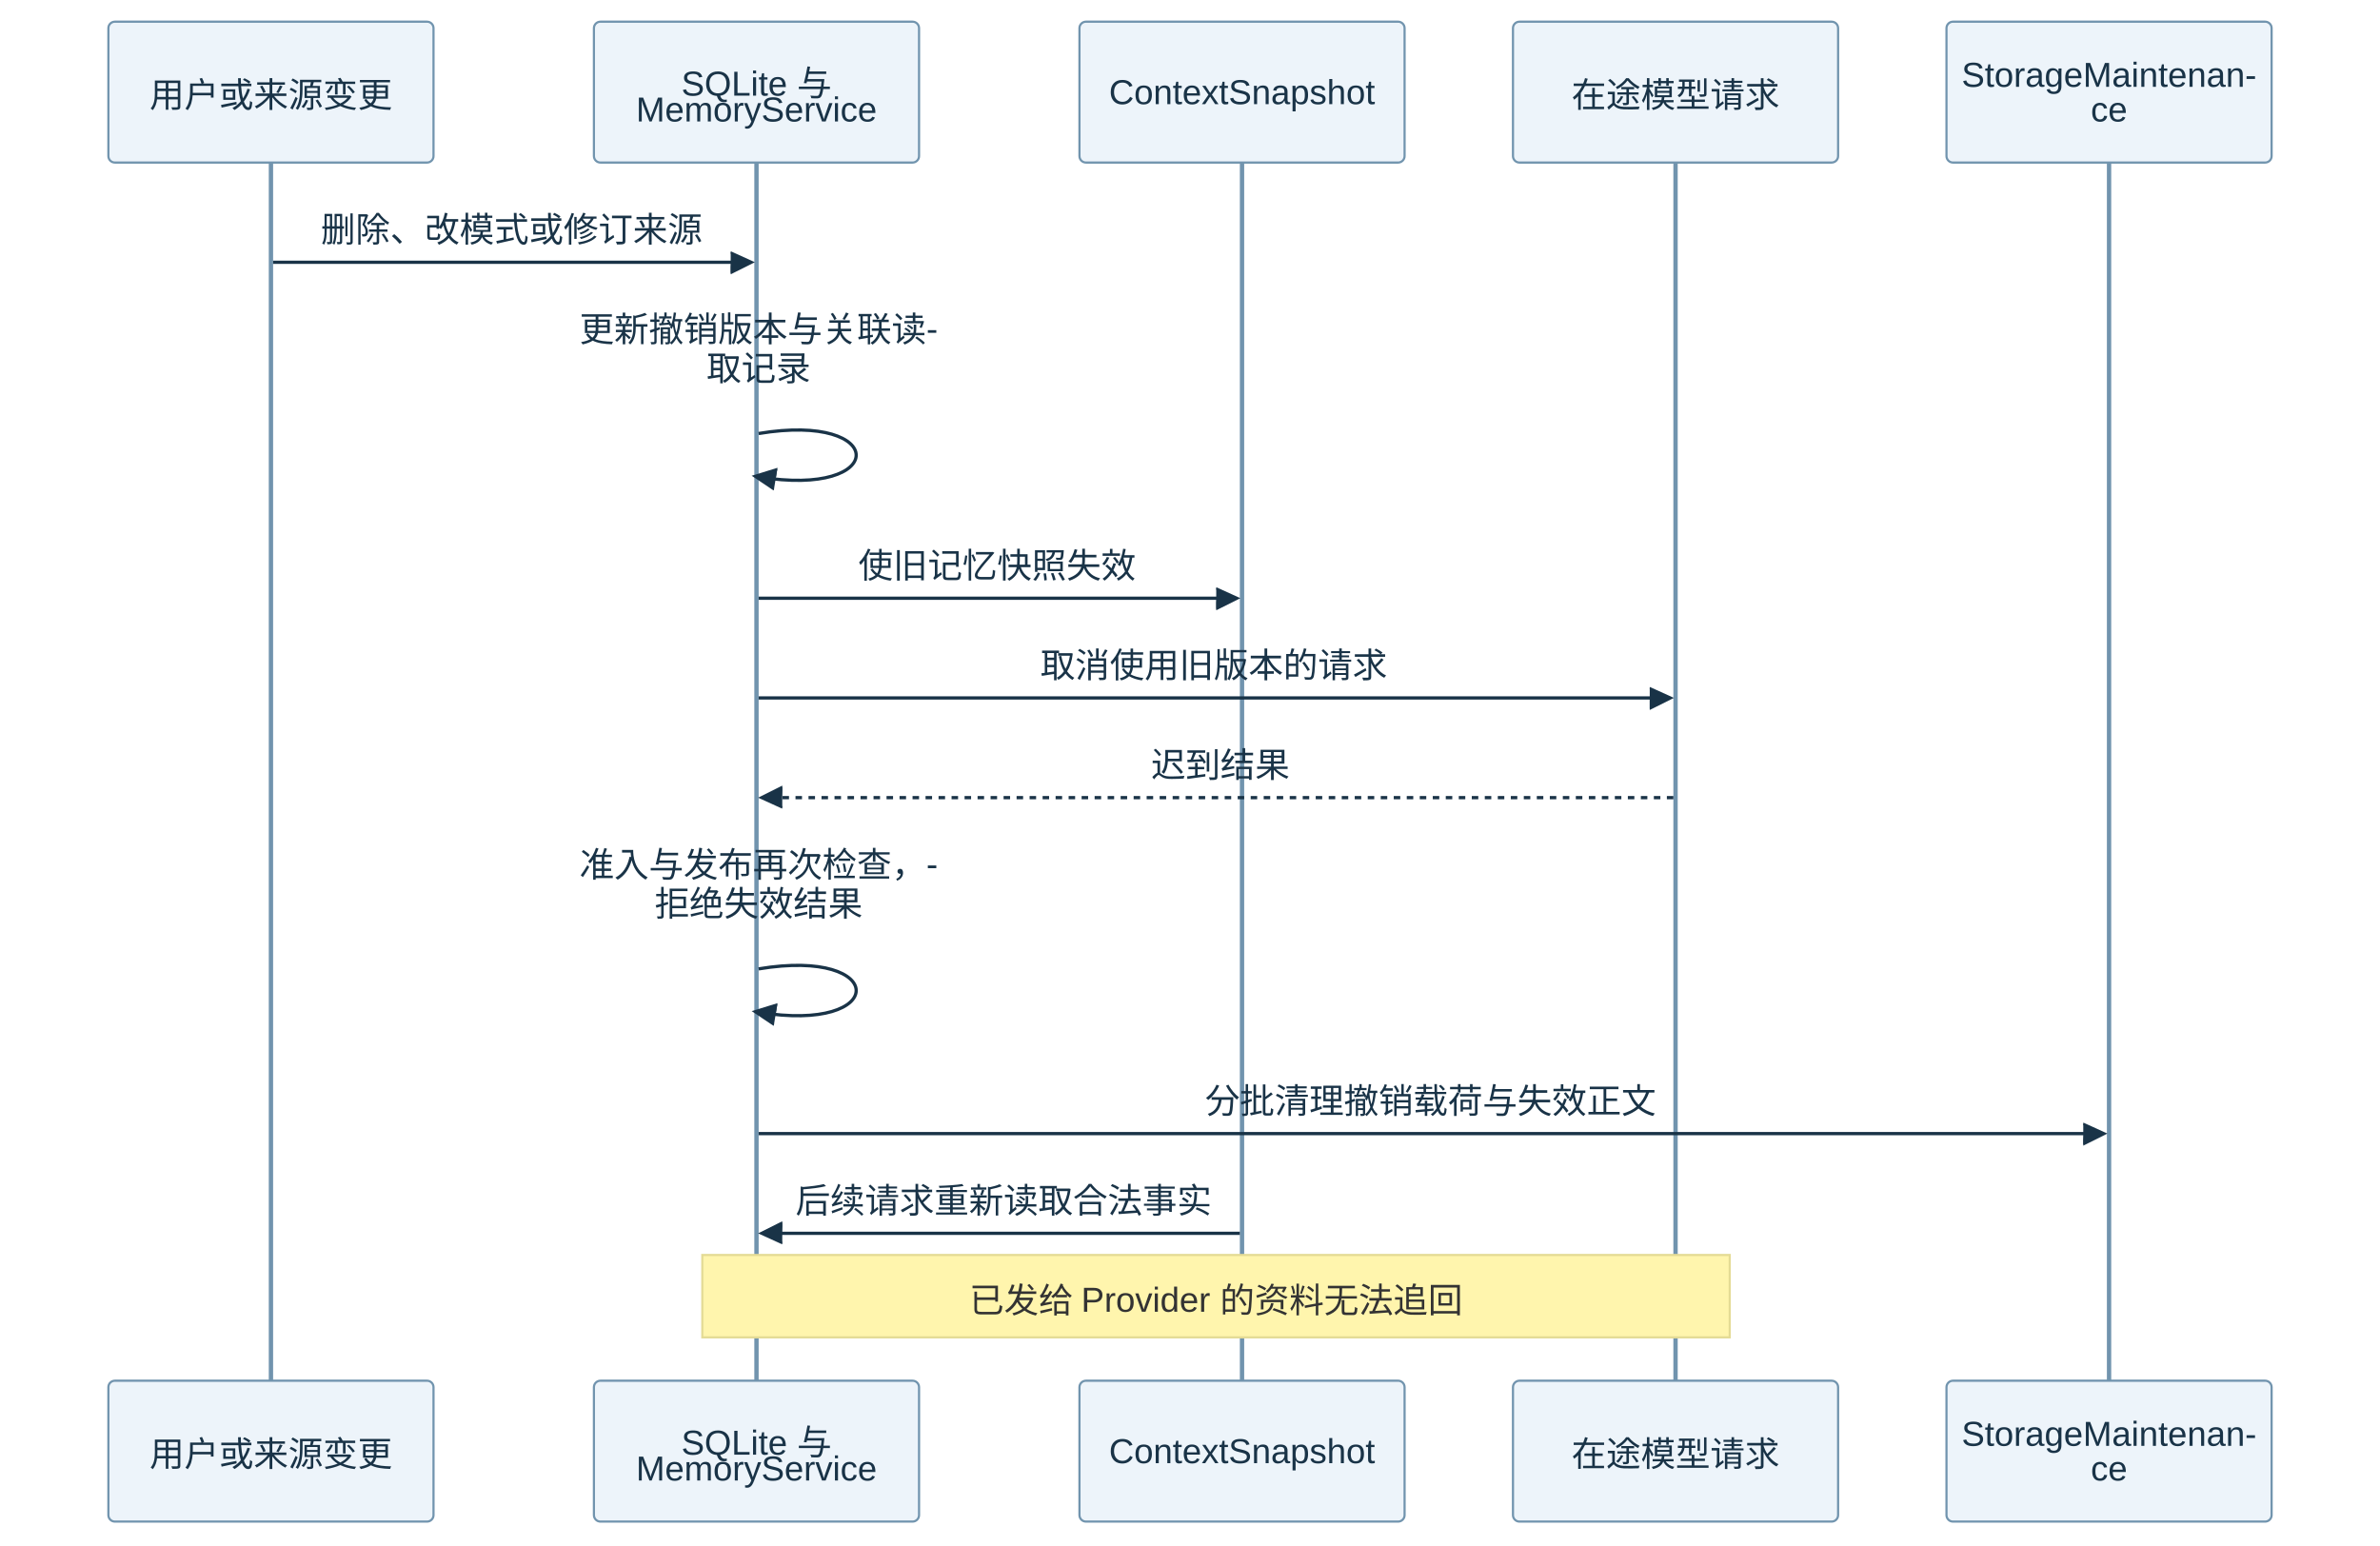
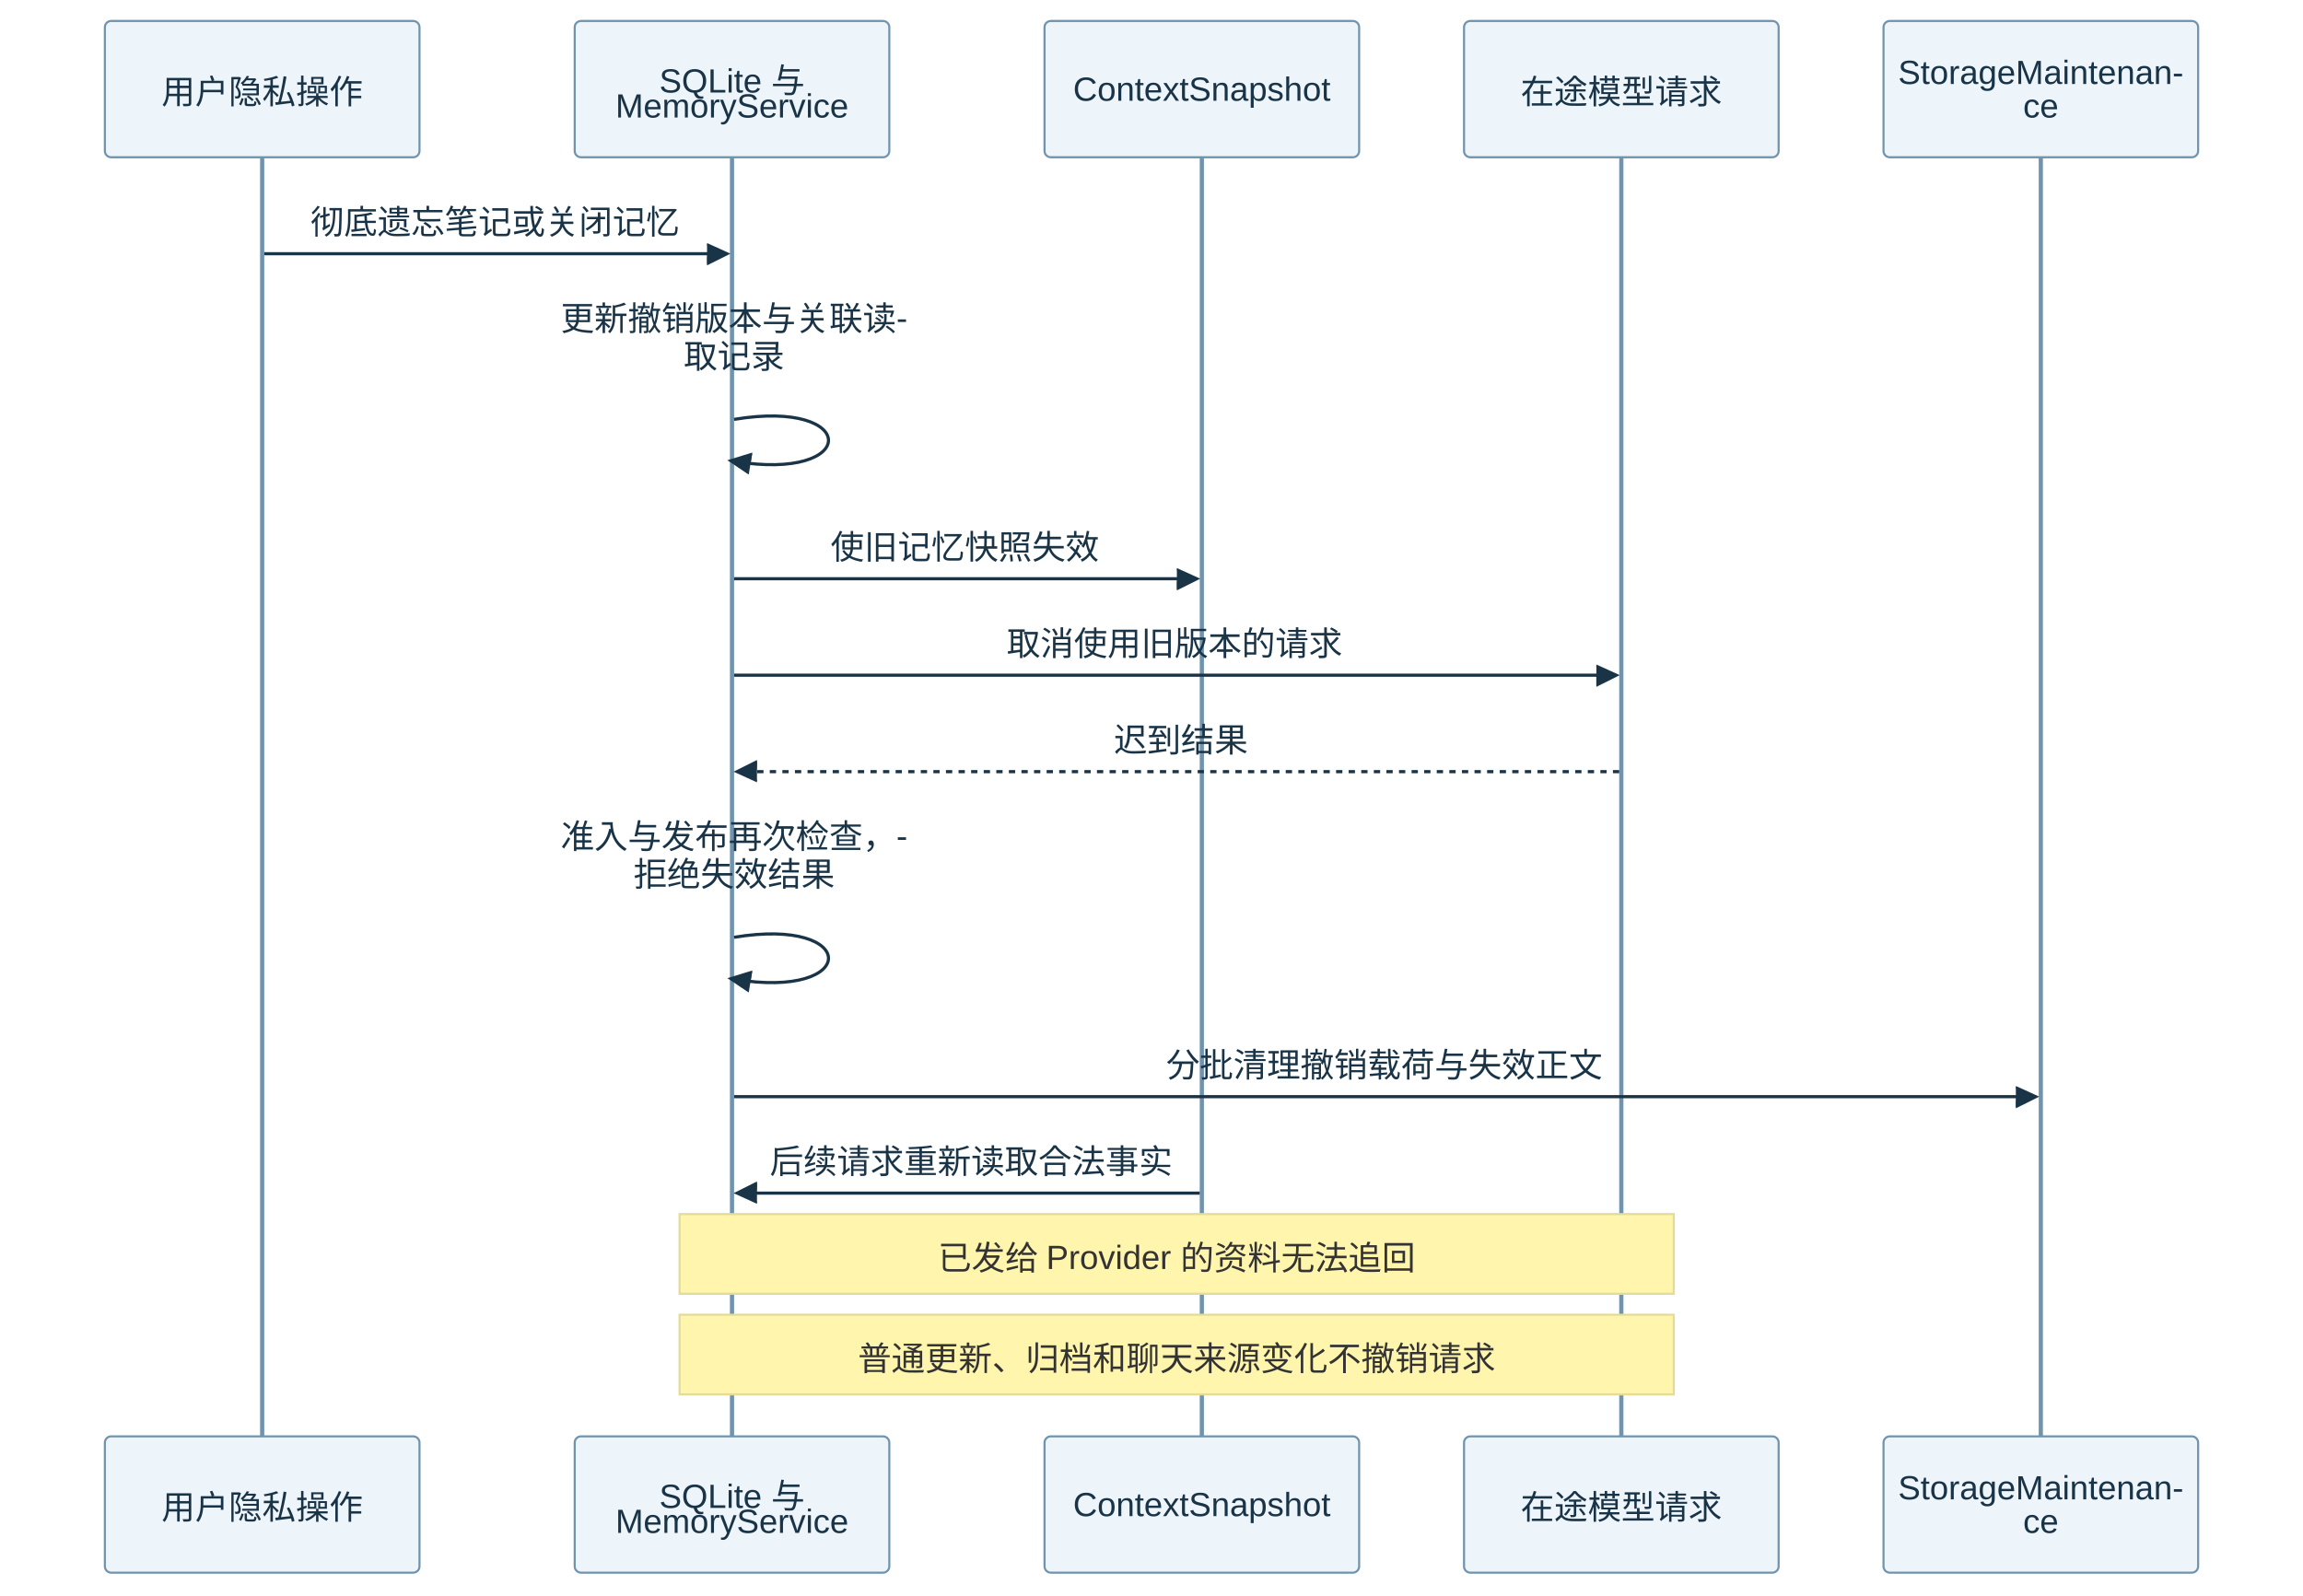
- <svg xmlns="http://www.w3.org/2000/svg" id="diagram-07-memory-revocation" width="1098" style="max-width: 1098px;" viewBox="-50 -10 1098 713" role="img" aria-roledescription="sequence" height="713" aria-labelledby="title-07-memory-revocation">
+ <svg xmlns="http://www.w3.org/2000/svg" id="diagram-07-memory-revocation" width="1098" style="max-width: 1098px;" viewBox="-50 -10 1098 761" role="img" aria-roledescription="sequence" height="761" aria-labelledby="title-07-memory-revocation">
  <g>
-     <rect x="848" y="627" fill="#eaeaea" stroke="#666" width="150" height="65" name="M" rx="3" ry="3" class="actor actor-bottom" />
-     <text x="923" y="659.5" dominant-baseline="central" alignment-baseline="central" class="actor actor-box" style="text-anchor: middle; font-size: 16px; font-weight: 400; font-family: Arial, &quot;PingFang SC&quot;, sans-serif;">
+     <rect x="848" y="675" fill="#eaeaea" stroke="#666" width="150" height="65" name="M" rx="3" ry="3" class="actor actor-bottom" />
+     <text x="923" y="707.5" dominant-baseline="central" alignment-baseline="central" class="actor actor-box" style="text-anchor: middle; font-size: 16px; font-weight: 400; font-family: Arial, &quot;PingFang SC&quot;, sans-serif;">
      <tspan x="923" dy="-8">StorageMaintenan-</tspan>
    </text>
-     <text x="923" y="659.5" dominant-baseline="central" alignment-baseline="central" class="actor actor-box" style="text-anchor: middle; font-size: 16px; font-weight: 400; font-family: Arial, &quot;PingFang SC&quot;, sans-serif;">
+     <text x="923" y="707.5" dominant-baseline="central" alignment-baseline="central" class="actor actor-box" style="text-anchor: middle; font-size: 16px; font-weight: 400; font-family: Arial, &quot;PingFang SC&quot;, sans-serif;">
      <tspan x="923" dy="8">ce</tspan>
    </text>
  </g>
  <g>
-     <rect x="648" y="627" fill="#eaeaea" stroke="#666" width="150" height="65" name="P" rx="3" ry="3" class="actor actor-bottom" />
-     <text x="723" y="659.5" dominant-baseline="central" alignment-baseline="central" class="actor actor-box" style="text-anchor: middle; font-size: 16px; font-weight: 400; font-family: Arial, &quot;PingFang SC&quot;, sans-serif;">
+     <rect x="648" y="675" fill="#eaeaea" stroke="#666" width="150" height="65" name="P" rx="3" ry="3" class="actor actor-bottom" />
+     <text x="723" y="707.5" dominant-baseline="central" alignment-baseline="central" class="actor actor-box" style="text-anchor: middle; font-size: 16px; font-weight: 400; font-family: Arial, &quot;PingFang SC&quot;, sans-serif;">
      <tspan x="723" dy="0">在途模型请求</tspan>
    </text>
  </g>
  <g>
-     <rect x="448" y="627" fill="#eaeaea" stroke="#666" width="150" height="65" name="C" rx="3" ry="3" class="actor actor-bottom" />
-     <text x="523" y="659.5" dominant-baseline="central" alignment-baseline="central" class="actor actor-box" style="text-anchor: middle; font-size: 16px; font-weight: 400; font-family: Arial, &quot;PingFang SC&quot;, sans-serif;">
+     <rect x="448" y="675" fill="#eaeaea" stroke="#666" width="150" height="65" name="C" rx="3" ry="3" class="actor actor-bottom" />
+     <text x="523" y="707.5" dominant-baseline="central" alignment-baseline="central" class="actor actor-box" style="text-anchor: middle; font-size: 16px; font-weight: 400; font-family: Arial, &quot;PingFang SC&quot;, sans-serif;">
      <tspan x="523" dy="0">ContextSnapshot</tspan>
    </text>
  </g>
  <g>
-     <rect x="224" y="627" fill="#eaeaea" stroke="#666" width="150" height="65" name="D" rx="3" ry="3" class="actor actor-bottom" />
-     <text x="299" y="659.5" dominant-baseline="central" alignment-baseline="central" class="actor actor-box" style="text-anchor: middle; font-size: 16px; font-weight: 400; font-family: Arial, &quot;PingFang SC&quot;, sans-serif;">
+     <rect x="224" y="675" fill="#eaeaea" stroke="#666" width="150" height="65" name="D" rx="3" ry="3" class="actor actor-bottom" />
+     <text x="299" y="707.5" dominant-baseline="central" alignment-baseline="central" class="actor actor-box" style="text-anchor: middle; font-size: 16px; font-weight: 400; font-family: Arial, &quot;PingFang SC&quot;, sans-serif;">
      <tspan x="299" dy="-8">SQLite 与</tspan>
    </text>
-     <text x="299" y="659.5" dominant-baseline="central" alignment-baseline="central" class="actor actor-box" style="text-anchor: middle; font-size: 16px; font-weight: 400; font-family: Arial, &quot;PingFang SC&quot;, sans-serif;">
+     <text x="299" y="707.5" dominant-baseline="central" alignment-baseline="central" class="actor actor-box" style="text-anchor: middle; font-size: 16px; font-weight: 400; font-family: Arial, &quot;PingFang SC&quot;, sans-serif;">
      <tspan x="299" dy="8">MemoryService</tspan>
    </text>
  </g>
  <g>
-     <rect x="0" y="627" fill="#eaeaea" stroke="#666" width="150" height="65" name="U" rx="3" ry="3" class="actor actor-bottom" />
-     <text x="75" y="659.5" dominant-baseline="central" alignment-baseline="central" class="actor actor-box" style="text-anchor: middle; font-size: 16px; font-weight: 400; font-family: Arial, &quot;PingFang SC&quot;, sans-serif;">
-       <tspan x="75" dy="0">用户或来源变更</tspan>
+     <rect x="0" y="675" fill="#eaeaea" stroke="#666" width="150" height="65" name="U" rx="3" ry="3" class="actor actor-bottom" />
+     <text x="75" y="707.5" dominant-baseline="central" alignment-baseline="central" class="actor actor-box" style="text-anchor: middle; font-size: 16px; font-weight: 400; font-family: Arial, &quot;PingFang SC&quot;, sans-serif;">
+       <tspan x="75" dy="0">用户隐私操作</tspan>
    </text>
  </g>
  <g>
-     <line id="actor4" x1="923" y1="65" x2="923" y2="627" class="actor-line 200" stroke-width="0.5px" stroke="#999" name="M" data-et="life-line" data-id="M" />
+     <line id="actor4" x1="923" y1="65" x2="923" y2="675" class="actor-line 200" stroke-width="0.5px" stroke="#999" name="M" data-et="life-line" data-id="M" />
    <g id="root-4" data-et="participant" data-type="participant" data-id="M">
      <rect x="848" y="0" fill="#eaeaea" stroke="#666" width="150" height="65" name="M" rx="3" ry="3" class="actor actor-top" />
      <text x="923" y="32.5" dominant-baseline="central" alignment-baseline="central" class="actor actor-box" style="text-anchor: middle; font-size: 16px; font-weight: 400; font-family: Arial, &quot;PingFang SC&quot;, sans-serif;">
        <tspan x="923" dy="-8">StorageMaintenan-</tspan>
      </text>
      <text x="923" y="32.5" dominant-baseline="central" alignment-baseline="central" class="actor actor-box" style="text-anchor: middle; font-size: 16px; font-weight: 400; font-family: Arial, &quot;PingFang SC&quot;, sans-serif;">
        <tspan x="923" dy="8">ce</tspan>
      </text>
    </g>
  </g>
  <g>
-     <line id="actor3" x1="723" y1="65" x2="723" y2="627" class="actor-line 200" stroke-width="0.5px" stroke="#999" name="P" data-et="life-line" data-id="P" />
+     <line id="actor3" x1="723" y1="65" x2="723" y2="675" class="actor-line 200" stroke-width="0.5px" stroke="#999" name="P" data-et="life-line" data-id="P" />
    <g id="root-3" data-et="participant" data-type="participant" data-id="P">
      <rect x="648" y="0" fill="#eaeaea" stroke="#666" width="150" height="65" name="P" rx="3" ry="3" class="actor actor-top" />
      <text x="723" y="32.5" dominant-baseline="central" alignment-baseline="central" class="actor actor-box" style="text-anchor: middle; font-size: 16px; font-weight: 400; font-family: Arial, &quot;PingFang SC&quot;, sans-serif;">
        <tspan x="723" dy="0">在途模型请求</tspan>
      </text>
    </g>
  </g>
  <g>
-     <line id="actor2" x1="523" y1="65" x2="523" y2="627" class="actor-line 200" stroke-width="0.5px" stroke="#999" name="C" data-et="life-line" data-id="C" />
+     <line id="actor2" x1="523" y1="65" x2="523" y2="675" class="actor-line 200" stroke-width="0.5px" stroke="#999" name="C" data-et="life-line" data-id="C" />
    <g id="root-2" data-et="participant" data-type="participant" data-id="C">
      <rect x="448" y="0" fill="#eaeaea" stroke="#666" width="150" height="65" name="C" rx="3" ry="3" class="actor actor-top" />
      <text x="523" y="32.5" dominant-baseline="central" alignment-baseline="central" class="actor actor-box" style="text-anchor: middle; font-size: 16px; font-weight: 400; font-family: Arial, &quot;PingFang SC&quot;, sans-serif;">
        <tspan x="523" dy="0">ContextSnapshot</tspan>
      </text>
    </g>
  </g>
  <g>
-     <line id="actor1" x1="299" y1="65" x2="299" y2="627" class="actor-line 200" stroke-width="0.5px" stroke="#999" name="D" data-et="life-line" data-id="D" />
+     <line id="actor1" x1="299" y1="65" x2="299" y2="675" class="actor-line 200" stroke-width="0.5px" stroke="#999" name="D" data-et="life-line" data-id="D" />
    <g id="root-1" data-et="participant" data-type="participant" data-id="D">
      <rect x="224" y="0" fill="#eaeaea" stroke="#666" width="150" height="65" name="D" rx="3" ry="3" class="actor actor-top" />
      <text x="299" y="32.5" dominant-baseline="central" alignment-baseline="central" class="actor actor-box" style="text-anchor: middle; font-size: 16px; font-weight: 400; font-family: Arial, &quot;PingFang SC&quot;, sans-serif;">
        <tspan x="299" dy="-8">SQLite 与</tspan>
      </text>
      <text x="299" y="32.5" dominant-baseline="central" alignment-baseline="central" class="actor actor-box" style="text-anchor: middle; font-size: 16px; font-weight: 400; font-family: Arial, &quot;PingFang SC&quot;, sans-serif;">
        <tspan x="299" dy="8">MemoryService</tspan>
      </text>
    </g>
  </g>
  <g>
-     <line id="actor0" x1="75" y1="65" x2="75" y2="627" class="actor-line 200" stroke-width="0.5px" stroke="#999" name="U" data-et="life-line" data-id="U" />
+     <line id="actor0" x1="75" y1="65" x2="75" y2="675" class="actor-line 200" stroke-width="0.5px" stroke="#999" name="U" data-et="life-line" data-id="U" />
    <g id="root-0" data-et="participant" data-type="participant" data-id="U">
      <rect x="0" y="0" fill="#eaeaea" stroke="#666" width="150" height="65" name="U" rx="3" ry="3" class="actor actor-top" />
      <text x="75" y="32.5" dominant-baseline="central" alignment-baseline="central" class="actor actor-box" style="text-anchor: middle; font-size: 16px; font-weight: 400; font-family: Arial, &quot;PingFang SC&quot;, sans-serif;">
-         <tspan x="75" dy="0">用户或来源变更</tspan>
+         <tspan x="75" dy="0">用户隐私操作</tspan>
      </text>
    </g>
  </g>
  <style>#diagram-07-memory-revocation{font-family:Arial,PingFang SC,sans-serif;font-size:16px;fill:#193347;}@keyframes edge-animation-frame{from{stroke-dashoffset:0;}}@keyframes dash{to{stroke-dashoffset:0;}}#diagram-07-memory-revocation .edge-animation-slow{stroke-dasharray:9,5!important;stroke-dashoffset:900;animation:dash 50s linear infinite;stroke-linecap:round;}#diagram-07-memory-revocation .edge-animation-fast{stroke-dasharray:9,5!important;stroke-dashoffset:900;animation:dash 20s linear infinite;stroke-linecap:round;}#diagram-07-memory-revocation .error-icon{fill:#fbf5e9;}#diagram-07-memory-revocation .error-text{fill:#040a16;stroke:#040a16;}#diagram-07-memory-revocation .edge-thickness-normal{stroke-width:1px;}#diagram-07-memory-revocation .edge-thickness-thick{stroke-width:3.5px;}#diagram-07-memory-revocation .edge-pattern-solid{stroke-dasharray:0;}#diagram-07-memory-revocation .edge-thickness-invisible{stroke-width:0;fill:none;}#diagram-07-memory-revocation .edge-pattern-dashed{stroke-dasharray:3;}#diagram-07-memory-revocation .edge-pattern-dotted{stroke-dasharray:2;}#diagram-07-memory-revocation .marker{fill:#526575;stroke:#526575;}#diagram-07-memory-revocation .marker.cross{stroke:#526575;}#diagram-07-memory-revocation svg{font-family:Arial,PingFang SC,sans-serif;font-size:16px;}#diagram-07-memory-revocation p{margin:0;}#diagram-07-memory-revocation .actor{stroke:#7194ae;fill:#edf4fa;stroke-width:1;}#diagram-07-memory-revocation rect.actor.outer-path[data-look="neo"]{filter:drop-shadow( 1px 2px 2px rgba(185,185,185,1));}#diagram-07-memory-revocation rect.note[data-look="neo"]{stroke:hsl(52.683, 60%, 73.922%);fill:#fff5ad;filter:drop-shadow( 1px 2px 2px rgba(185,185,185,1));}#diagram-07-memory-revocation text.actor&gt;tspan{fill:#193347;stroke:none;}#diagram-07-memory-revocation .actor-line{stroke:#7194ae;}#diagram-07-memory-revocation .innerArc{stroke-width:1.5;stroke-dasharray:none;}#diagram-07-memory-revocation .messageLine0{stroke-width:1.5;stroke-dasharray:none;stroke:#193347;}#diagram-07-memory-revocation .messageLine1{stroke-width:1.5;stroke-dasharray:2,2;stroke:#193347;}#diagram-07-memory-revocation [id$="-arrowhead"] path{fill:#193347;stroke:#193347;}#diagram-07-memory-revocation .sequenceNumber{fill:#ad9a8a;}#diagram-07-memory-revocation [id$="-sequencenumber"]{fill:#193347;}#diagram-07-memory-revocation [id$="-crosshead"] path{fill:#193347;stroke:#193347;}#diagram-07-memory-revocation .messageText{fill:#193347;stroke:none;}#diagram-07-memory-revocation .labelBox{stroke:#7194ae;fill:#edf4fa;filter:none;}#diagram-07-memory-revocation .labelText,#diagram-07-memory-revocation .labelText&gt;tspan{fill:#193347;stroke:none;}#diagram-07-memory-revocation .loopText,#diagram-07-memory-revocation .loopText&gt;tspan{fill:#193347;stroke:none;}#diagram-07-memory-revocation .sectionTitle,#diagram-07-memory-revocation .sectionTitle&gt;tspan{fill:#193347;stroke:none;}#diagram-07-memory-revocation .loopLine{stroke-width:2px;stroke-dasharray:2,2;stroke:#7194ae;fill:#7194ae;}#diagram-07-memory-revocation .note{stroke:hsl(52.683, 60%, 73.922%);fill:#fff5ad;}#diagram-07-memory-revocation .noteText,#diagram-07-memory-revocation .noteText&gt;tspan{fill:#333;stroke:none;font-weight:normal;}#diagram-07-memory-revocation .activation0{fill:#edf6f4;stroke:hsl(166.667, 33.333%, 84.706%);}#diagram-07-memory-revocation .activation1{fill:#edf6f4;stroke:hsl(166.667, 33.333%, 84.706%);}#diagram-07-memory-revocation .activation2{fill:#edf6f4;stroke:hsl(166.667, 33.333%, 84.706%);}#diagram-07-memory-revocation .actorPopupMenu{position:absolute;}#diagram-07-memory-revocation .actorPopupMenuPanel{position:absolute;fill:#edf4fa;box-shadow:0px 8px 16px 0px rgba(0,0,0,0.2);filter:drop-shadow(3px 5px 2px rgb(0 0 0 / 0.4));}#diagram-07-memory-revocation .actor-man circle,#diagram-07-memory-revocation line{fill:#edf4fa;stroke-width:2px;}#diagram-07-memory-revocation g rect.rect{filter:drop-shadow( 1px 2px 2px rgba(185,185,185,1));stroke:#7194ae;}#diagram-07-memory-revocation .node .neo-node{stroke:#7194ae;}#diagram-07-memory-revocation [data-look="neo"].node rect,#diagram-07-memory-revocation [data-look="neo"].cluster rect,#diagram-07-memory-revocation [data-look="neo"].node polygon{stroke:url(#diagram-07-memory-revocation-gradient);filter:drop-shadow( 1px 2px 2px rgba(185,185,185,1));}#diagram-07-memory-revocation [data-look="neo"].swimlane.cluster rect{filter:none;}#diagram-07-memory-revocation [data-look="neo"].node path{stroke:url(#diagram-07-memory-revocation-gradient);stroke-width:1px;}#diagram-07-memory-revocation [data-look="neo"].node .outer-path{filter:drop-shadow( 1px 2px 2px rgba(185,185,185,1));}#diagram-07-memory-revocation [data-look="neo"].node .neo-line path{stroke:#7194ae;filter:none;}#diagram-07-memory-revocation [data-look="neo"].node circle{stroke:url(#diagram-07-memory-revocation-gradient);filter:drop-shadow( 1px 2px 2px rgba(185,185,185,1));}#diagram-07-memory-revocation [data-look="neo"].node circle .state-start{fill:#000000;}#diagram-07-memory-revocation [data-look="neo"].icon-shape .icon{fill:url(#diagram-07-memory-revocation-gradient);filter:drop-shadow( 1px 2px 2px rgba(185,185,185,1));}#diagram-07-memory-revocation [data-look="neo"].icon-shape .icon-neo path{stroke:url(#diagram-07-memory-revocation-gradient);filter:drop-shadow( 1px 2px 2px rgba(185,185,185,1));}#diagram-07-memory-revocation :root{--mermaid-font-family:Arial,PingFang SC,sans-serif;}</style>
  <g />
  <defs>
    <symbol id="diagram-07-memory-revocation-computer" width="24" height="24">
      <path transform="scale(.5)" d="M2 2v13h20v-13h-20zm18 11h-16v-9h16v9zm-10.228 6l.466-1h3.524l.467 1h-4.457zm14.228 3h-24l2-6h2.104l-1.33 4h18.45l-1.297-4h2.073l2 6zm-5-10h-14v-7h14v7z" />
    </symbol>
  </defs>
  <defs>
    <symbol id="diagram-07-memory-revocation-database" fill-rule="evenodd" clip-rule="evenodd">
      <path transform="scale(.5)" d="M12.258.001l.256.004.255.005.253.008.251.01.249.012.247.015.246.016.242.019.241.02.239.023.236.024.233.027.231.028.229.031.225.032.223.034.22.036.217.038.214.04.211.041.208.043.205.045.201.046.198.048.194.05.191.051.187.053.183.054.18.056.175.057.172.059.168.06.163.061.16.063.155.064.15.066.074.033.073.033.071.034.07.034.069.035.068.035.067.035.066.035.064.036.064.036.062.036.06.036.06.037.058.037.058.037.055.038.055.038.053.038.052.038.051.039.05.039.048.039.047.039.045.04.044.04.043.04.041.04.04.041.039.041.037.041.036.041.034.041.033.042.032.042.03.042.029.042.027.042.026.043.024.043.023.043.021.043.02.043.018.044.017.043.015.044.013.044.012.044.011.045.009.044.007.045.006.045.004.045.002.045.001.045v17l-.001.045-.002.045-.004.045-.006.045-.007.045-.009.044-.011.045-.012.044-.013.044-.015.044-.017.043-.018.044-.02.043-.021.043-.023.043-.024.043-.026.043-.027.042-.029.042-.03.042-.032.042-.033.042-.034.041-.036.041-.037.041-.039.041-.04.041-.041.04-.043.04-.044.04-.045.04-.047.039-.048.039-.05.039-.051.039-.052.038-.053.038-.055.038-.055.038-.058.037-.058.037-.06.037-.06.036-.062.036-.064.036-.064.036-.066.035-.067.035-.068.035-.069.035-.07.034-.071.034-.073.033-.074.033-.15.066-.155.064-.16.063-.163.061-.168.06-.172.059-.175.057-.18.056-.183.054-.187.053-.191.051-.194.05-.198.048-.201.046-.205.045-.208.043-.211.041-.214.04-.217.038-.22.036-.223.034-.225.032-.229.031-.231.028-.233.027-.236.024-.239.023-.241.02-.242.019-.246.016-.247.015-.249.012-.251.01-.253.008-.255.005-.256.004-.258.001-.258-.001-.256-.004-.255-.005-.253-.008-.251-.01-.249-.012-.247-.015-.245-.016-.243-.019-.241-.02-.238-.023-.236-.024-.234-.027-.231-.028-.228-.031-.226-.032-.223-.034-.22-.036-.217-.038-.214-.04-.211-.041-.208-.043-.204-.045-.201-.046-.198-.048-.195-.05-.19-.051-.187-.053-.184-.054-.179-.056-.176-.057-.172-.059-.167-.06-.164-.061-.159-.063-.155-.064-.151-.066-.074-.033-.072-.033-.072-.034-.07-.034-.069-.035-.068-.035-.067-.035-.066-.035-.064-.036-.063-.036-.062-.036-.061-.036-.06-.037-.058-.037-.057-.037-.056-.038-.055-.038-.053-.038-.052-.038-.051-.039-.049-.039-.049-.039-.046-.039-.046-.04-.044-.04-.043-.04-.041-.04-.04-.041-.039-.041-.037-.041-.036-.041-.034-.041-.033-.042-.032-.042-.03-.042-.029-.042-.027-.042-.026-.043-.024-.043-.023-.043-.021-.043-.02-.043-.018-.044-.017-.043-.015-.044-.013-.044-.012-.044-.011-.045-.009-.044-.007-.045-.006-.045-.004-.045-.002-.045-.001-.045v-17l.001-.045.002-.045.004-.045.006-.045.007-.045.009-.044.011-.045.012-.044.013-.044.015-.044.017-.043.018-.044.02-.043.021-.043.023-.043.024-.043.026-.043.027-.042.029-.042.03-.042.032-.042.033-.042.034-.041.036-.041.037-.041.039-.041.04-.041.041-.04.043-.04.044-.04.046-.04.046-.039.049-.039.049-.039.051-.039.052-.038.053-.038.055-.038.056-.038.057-.037.058-.037.06-.037.061-.036.062-.036.063-.036.064-.036.066-.035.067-.035.068-.035.069-.035.07-.034.072-.034.072-.033.074-.033.151-.066.155-.064.159-.063.164-.061.167-.06.172-.059.176-.057.179-.056.184-.054.187-.053.19-.051.195-.05.198-.048.201-.046.204-.045.208-.043.211-.041.214-.04.217-.038.22-.036.223-.034.226-.032.228-.031.231-.028.234-.027.236-.024.238-.023.241-.02.243-.019.245-.016.247-.015.249-.012.251-.01.253-.008.255-.005.256-.004.258-.001.258.001zm-9.258 20.499v.01l.001.021.003.021.004.022.005.021.006.022.007.022.009.023.01.022.011.023.012.023.013.023.015.023.016.024.017.023.018.024.019.024.021.024.022.025.023.024.024.025.052.049.056.05.061.051.066.051.07.051.075.051.079.052.084.052.088.052.092.052.097.052.102.051.105.052.11.052.114.051.119.051.123.051.127.05.131.05.135.05.139.048.144.049.147.047.152.047.155.047.16.045.163.045.167.043.171.043.176.041.178.041.183.039.187.039.19.037.194.035.197.035.202.033.204.031.209.03.212.029.216.027.219.025.222.024.226.021.23.02.233.018.236.016.24.015.243.012.246.01.249.008.253.005.256.004.259.001.26-.001.257-.004.254-.005.25-.008.247-.011.244-.012.241-.014.237-.016.233-.018.231-.021.226-.021.224-.024.22-.026.216-.027.212-.028.21-.031.205-.031.202-.034.198-.034.194-.036.191-.037.187-.039.183-.04.179-.04.175-.042.172-.043.168-.044.163-.045.16-.046.155-.046.152-.047.148-.048.143-.049.139-.049.136-.05.131-.05.126-.05.123-.051.118-.052.114-.051.11-.052.106-.052.101-.052.096-.052.092-.052.088-.053.083-.051.079-.052.074-.052.07-.051.065-.051.06-.051.056-.05.051-.05.023-.024.023-.025.021-.024.02-.024.019-.024.018-.024.017-.024.015-.023.014-.024.013-.023.012-.023.01-.023.01-.022.008-.022.006-.022.006-.022.004-.022.004-.021.001-.021.001-.021v-4.127l-.077.055-.08.053-.083.054-.085.053-.087.052-.09.052-.093.051-.095.05-.097.05-.1.049-.102.049-.105.048-.106.047-.109.047-.111.046-.114.045-.115.045-.118.044-.12.043-.122.042-.124.042-.126.041-.128.04-.13.04-.132.038-.134.038-.135.037-.138.037-.139.035-.142.035-.143.034-.144.033-.147.032-.148.031-.15.03-.151.03-.153.029-.154.027-.156.027-.158.026-.159.025-.161.024-.162.023-.163.022-.165.021-.166.02-.167.019-.169.018-.169.017-.171.016-.173.015-.173.014-.175.013-.175.012-.177.011-.178.01-.179.008-.179.008-.181.006-.182.005-.182.004-.184.003-.184.002h-.37l-.184-.002-.184-.003-.182-.004-.182-.005-.181-.006-.179-.008-.179-.008-.178-.01-.176-.011-.176-.012-.175-.013-.173-.014-.172-.015-.171-.016-.17-.017-.169-.018-.167-.019-.166-.02-.165-.021-.163-.022-.162-.023-.161-.024-.159-.025-.157-.026-.156-.027-.155-.027-.153-.029-.151-.03-.15-.03-.148-.031-.146-.032-.145-.033-.143-.034-.141-.035-.14-.035-.137-.037-.136-.037-.134-.038-.132-.038-.13-.04-.128-.04-.126-.041-.124-.042-.122-.042-.12-.044-.117-.043-.116-.045-.113-.045-.112-.046-.109-.047-.106-.047-.105-.048-.102-.049-.1-.049-.097-.05-.095-.05-.093-.052-.09-.051-.087-.052-.085-.053-.083-.054-.08-.054-.077-.054v4.127zm0-5.654v.011l.001.021.003.021.004.021.005.022.006.022.007.022.009.022.01.022.011.023.012.023.013.023.015.024.016.023.017.024.018.024.019.024.021.024.022.024.023.025.024.024.052.05.056.05.061.05.066.051.07.051.075.052.079.051.084.052.088.052.092.052.097.052.102.052.105.052.11.051.114.051.119.052.123.05.127.051.131.05.135.049.139.049.144.048.147.048.152.047.155.046.16.045.163.045.167.044.171.042.176.042.178.04.183.04.187.038.19.037.194.036.197.034.202.033.204.032.209.03.212.028.216.027.219.025.222.024.226.022.23.02.233.018.236.016.24.014.243.012.246.01.249.008.253.006.256.003.259.001.26-.001.257-.003.254-.006.25-.008.247-.01.244-.012.241-.015.237-.016.233-.018.231-.02.226-.022.224-.024.22-.025.216-.027.212-.029.21-.03.205-.032.202-.033.198-.035.194-.036.191-.037.187-.039.183-.039.179-.041.175-.042.172-.043.168-.044.163-.045.16-.045.155-.047.152-.047.148-.048.143-.048.139-.05.136-.049.131-.05.126-.051.123-.051.118-.051.114-.052.11-.052.106-.052.101-.052.096-.052.092-.052.088-.052.083-.052.079-.052.074-.051.07-.052.065-.051.06-.05.056-.051.051-.049.023-.025.023-.024.021-.025.02-.024.019-.024.018-.024.017-.024.015-.023.014-.023.013-.024.012-.022.01-.023.01-.023.008-.022.006-.022.006-.022.004-.021.004-.022.001-.021.001-.021v-4.139l-.077.054-.08.054-.083.054-.085.052-.087.053-.09.051-.093.051-.095.051-.097.05-.1.049-.102.049-.105.048-.106.047-.109.047-.111.046-.114.045-.115.044-.118.044-.12.044-.122.042-.124.042-.126.041-.128.04-.13.039-.132.039-.134.038-.135.037-.138.036-.139.036-.142.035-.143.033-.144.033-.147.033-.148.031-.15.03-.151.03-.153.028-.154.028-.156.027-.158.026-.159.025-.161.024-.162.023-.163.022-.165.021-.166.02-.167.019-.169.018-.169.017-.171.016-.173.015-.173.014-.175.013-.175.012-.177.011-.178.009-.179.009-.179.007-.181.007-.182.005-.182.004-.184.003-.184.002h-.37l-.184-.002-.184-.003-.182-.004-.182-.005-.181-.007-.179-.007-.179-.009-.178-.009-.176-.011-.176-.012-.175-.013-.173-.014-.172-.015-.171-.016-.17-.017-.169-.018-.167-.019-.166-.02-.165-.021-.163-.022-.162-.023-.161-.024-.159-.025-.157-.026-.156-.027-.155-.028-.153-.028-.151-.03-.15-.03-.148-.031-.146-.033-.145-.033-.143-.033-.141-.035-.14-.036-.137-.036-.136-.037-.134-.038-.132-.039-.13-.039-.128-.04-.126-.041-.124-.042-.122-.043-.12-.043-.117-.044-.116-.044-.113-.046-.112-.046-.109-.046-.106-.047-.105-.048-.102-.049-.1-.049-.097-.05-.095-.051-.093-.051-.09-.051-.087-.053-.085-.052-.083-.054-.08-.054-.077-.054v4.139zm0-5.666v.011l.001.02.003.022.004.021.005.022.006.021.007.022.009.023.01.022.011.023.012.023.013.023.015.023.016.024.017.024.018.023.019.024.021.025.022.024.023.024.024.025.052.05.056.05.061.05.066.051.07.051.075.052.079.051.084.052.088.052.092.052.097.052.102.052.105.051.11.052.114.051.119.051.123.051.127.05.131.05.135.05.139.049.144.048.147.048.152.047.155.046.16.045.163.045.167.043.171.043.176.042.178.04.183.04.187.038.19.037.194.036.197.034.202.033.204.032.209.03.212.028.216.027.219.025.222.024.226.021.23.02.233.018.236.017.24.014.243.012.246.01.249.008.253.006.256.003.259.001.26-.001.257-.003.254-.006.25-.008.247-.01.244-.013.241-.014.237-.016.233-.018.231-.02.226-.022.224-.024.22-.025.216-.027.212-.029.21-.03.205-.032.202-.033.198-.035.194-.036.191-.037.187-.039.183-.039.179-.041.175-.042.172-.043.168-.044.163-.045.16-.045.155-.047.152-.047.148-.048.143-.049.139-.049.136-.049.131-.051.126-.05.123-.051.118-.052.114-.051.11-.052.106-.052.101-.052.096-.052.092-.052.088-.052.083-.052.079-.052.074-.052.07-.051.065-.051.06-.051.056-.05.051-.049.023-.025.023-.025.021-.024.02-.024.019-.024.018-.024.017-.024.015-.023.014-.024.013-.023.012-.023.01-.022.01-.023.008-.022.006-.022.006-.022.004-.022.004-.021.001-.021.001-.021v-4.153l-.077.054-.08.054-.083.053-.085.053-.087.053-.09.051-.093.051-.095.051-.097.05-.1.049-.102.048-.105.048-.106.048-.109.046-.111.046-.114.046-.115.044-.118.044-.12.043-.122.043-.124.042-.126.041-.128.04-.13.039-.132.039-.134.038-.135.037-.138.036-.139.036-.142.034-.143.034-.144.033-.147.032-.148.032-.15.03-.151.03-.153.028-.154.028-.156.027-.158.026-.159.024-.161.024-.162.023-.163.023-.165.021-.166.02-.167.019-.169.018-.169.017-.171.016-.173.015-.173.014-.175.013-.175.012-.177.01-.178.01-.179.009-.179.007-.181.006-.182.006-.182.004-.184.003-.184.001-.185.001-.185-.001-.184-.001-.184-.003-.182-.004-.182-.006-.181-.006-.179-.007-.179-.009-.178-.01-.176-.01-.176-.012-.175-.013-.173-.014-.172-.015-.171-.016-.17-.017-.169-.018-.167-.019-.166-.02-.165-.021-.163-.023-.162-.023-.161-.024-.159-.024-.157-.026-.156-.027-.155-.028-.153-.028-.151-.03-.15-.03-.148-.032-.146-.032-.145-.033-.143-.034-.141-.034-.14-.036-.137-.036-.136-.037-.134-.038-.132-.039-.13-.039-.128-.041-.126-.041-.124-.041-.122-.043-.12-.043-.117-.044-.116-.044-.113-.046-.112-.046-.109-.046-.106-.048-.105-.048-.102-.048-.1-.05-.097-.049-.095-.051-.093-.051-.09-.052-.087-.052-.085-.053-.083-.053-.08-.054-.077-.054v4.153zm8.74-8.179l-.257.004-.254.005-.25.008-.247.011-.244.012-.241.014-.237.016-.233.018-.231.021-.226.022-.224.023-.22.026-.216.027-.212.028-.21.031-.205.032-.202.033-.198.034-.194.036-.191.038-.187.038-.183.04-.179.041-.175.042-.172.043-.168.043-.163.045-.16.046-.155.046-.152.048-.148.048-.143.048-.139.049-.136.05-.131.05-.126.051-.123.051-.118.051-.114.052-.11.052-.106.052-.101.052-.096.052-.092.052-.088.052-.083.052-.079.052-.074.051-.07.052-.065.051-.06.05-.056.05-.051.05-.023.025-.023.024-.021.024-.02.025-.019.024-.018.024-.017.023-.015.024-.014.023-.013.023-.012.023-.01.023-.01.022-.008.022-.006.023-.006.021-.004.022-.004.021-.001.021-.001.021.001.021.001.021.004.021.004.022.006.021.006.023.008.022.01.022.01.023.012.023.013.023.014.023.015.024.017.023.018.024.019.024.02.025.021.024.023.024.023.025.051.05.056.05.06.05.065.051.07.052.074.051.079.052.083.052.088.052.092.052.096.052.101.052.106.052.11.052.114.052.118.051.123.051.126.051.131.05.136.05.139.049.143.048.148.048.152.048.155.046.16.046.163.045.168.043.172.043.175.042.179.041.183.04.187.038.191.038.194.036.198.034.202.033.205.032.21.031.212.028.216.027.22.026.224.023.226.022.231.021.233.018.237.016.241.014.244.012.247.011.25.008.254.005.257.004.26.001.26-.001.257-.004.254-.005.25-.008.247-.011.244-.012.241-.014.237-.016.233-.018.231-.021.226-.022.224-.023.22-.026.216-.027.212-.028.21-.031.205-.032.202-.033.198-.034.194-.036.191-.038.187-.038.183-.04.179-.041.175-.042.172-.043.168-.043.163-.045.16-.046.155-.046.152-.048.148-.048.143-.048.139-.049.136-.05.131-.05.126-.051.123-.051.118-.051.114-.052.11-.052.106-.052.101-.052.096-.052.092-.052.088-.052.083-.052.079-.052.074-.051.07-.052.065-.051.06-.05.056-.05.051-.05.023-.025.023-.024.021-.024.02-.025.019-.024.018-.024.017-.023.015-.024.014-.023.013-.023.012-.023.01-.023.01-.022.008-.022.006-.023.006-.021.004-.022.004-.021.001-.021.001-.021-.001-.021-.001-.021-.004-.021-.004-.022-.006-.021-.006-.023-.008-.022-.01-.022-.01-.023-.012-.023-.013-.023-.014-.023-.015-.024-.017-.023-.018-.024-.019-.024-.02-.025-.021-.024-.023-.024-.023-.025-.051-.05-.056-.05-.06-.05-.065-.051-.07-.052-.074-.051-.079-.052-.083-.052-.088-.052-.092-.052-.096-.052-.101-.052-.106-.052-.11-.052-.114-.052-.118-.051-.123-.051-.126-.051-.131-.05-.136-.05-.139-.049-.143-.048-.148-.048-.152-.048-.155-.046-.16-.046-.163-.045-.168-.043-.172-.043-.175-.042-.179-.041-.183-.04-.187-.038-.191-.038-.194-.036-.198-.034-.202-.033-.205-.032-.21-.031-.212-.028-.216-.027-.22-.026-.224-.023-.226-.022-.231-.021-.233-.018-.237-.016-.241-.014-.244-.012-.247-.011-.25-.008-.254-.005-.257-.004-.26-.001-.26.001z" />
    </symbol>
  </defs>
  <defs>
    <symbol id="diagram-07-memory-revocation-clock" width="24" height="24">
      <path transform="scale(.5)" d="M12 2c5.514 0 10 4.486 10 10s-4.486 10-10 10-10-4.486-10-10 4.486-10 10-10zm0-2c-6.627 0-12 5.373-12 12s5.373 12 12 12 12-5.373 12-12-5.373-12-12-12zm5.848 12.459c.202.038.202.333.001.372-1.907.361-6.045 1.111-6.547 1.111-.719 0-1.301-.582-1.301-1.301 0-.512.77-5.447 1.125-7.445.034-.192.312-.181.343.014l.985 6.238 5.394 1.011z" />
    </symbol>
  </defs>
  <defs>
    <marker id="diagram-07-memory-revocation-arrowhead" refX="7.9" refY="5" markerUnits="userSpaceOnUse" markerWidth="12" markerHeight="12" orient="auto-start-reverse">
      <path d="M -1 0 L 10 5 L 0 10 z" />
    </marker>
  </defs>
  <defs>
    <marker id="diagram-07-memory-revocation-crosshead" markerWidth="15" markerHeight="8" orient="auto" refX="4" refY="4.5">
      <path fill="none" stroke="#000000" stroke-width="1pt" d="M 1,2 L 6,7 M 6,2 L 1,7" style="stroke-dasharray: 0, 0;" />
    </marker>
  </defs>
  <defs>
    <marker id="diagram-07-memory-revocation-filled-head" refX="15.5" refY="7" markerWidth="20" markerHeight="28" orient="auto">
      <path d="M 18,7 L9,13 L14,7 L9,1 Z" />
    </marker>
  </defs>
  <defs>
    <marker id="diagram-07-memory-revocation-sequencenumber" refX="15" refY="15" markerWidth="60" markerHeight="40" orient="auto">
      <circle cx="15" cy="15" r="6" />
    </marker>
  </defs>
  <defs>
    <marker id="diagram-07-memory-revocation-solidTopArrowHead" refX="7.9" refY="7.25" markerUnits="userSpaceOnUse" markerWidth="12" markerHeight="12" orient="auto-start-reverse">
      <path d="M 0 0 L 10 8 L 0 8 z" />
    </marker>
  </defs>
  <defs>
    <marker id="diagram-07-memory-revocation-solidBottomArrowHead" refX="7.9" refY="0.75" markerUnits="userSpaceOnUse" markerWidth="12" markerHeight="12" orient="auto-start-reverse">
      <path d="M 0 0 L 10 0 L 0 8 z" />
    </marker>
  </defs>
  <defs>
    <marker id="diagram-07-memory-revocation-stickTopArrowHead" refX="7.5" refY="7" markerUnits="userSpaceOnUse" markerWidth="12" markerHeight="12" orient="auto-start-reverse">
      <path d="M 0 0 L 7 7" stroke="black" stroke-width="1.5" fill="none" />
    </marker>
  </defs>
  <defs>
    <marker id="diagram-07-memory-revocation-stickBottomArrowHead" refX="7.5" refY="0" markerUnits="userSpaceOnUse" markerWidth="12" markerHeight="12" orient="auto-start-reverse">
      <path d="M 0 7 L 7 0" stroke="black" stroke-width="1.5" fill="none" />
    </marker>
  </defs>
  <g data-et="note" data-id="i8">
    <rect x="274" y="569" fill="#EDF2AE" stroke="#666" width="474" height="38" class="note" />
    <text x="511" y="574" text-anchor="middle" dominant-baseline="middle" alignment-baseline="middle" class="noteText" dy="1em" style="font-family: Arial, &quot;PingFang SC&quot;, sans-serif; font-size: 16px; font-weight: 400;">
      <tspan x="511">已发给 Provider 的资料无法追回</tspan>
    </text>
  </g>
-   <text x="186" y="80" text-anchor="middle" dominant-baseline="middle" alignment-baseline="middle" class="messageText" dy="1em" style="font-family: Arial, &quot;PingFang SC&quot;, sans-serif; font-size: 16px; font-weight: 400;">删除、改模式或修订来源</text>
+   <g data-et="note" data-id="i9">
+     <rect x="274" y="617" fill="#EDF2AE" stroke="#666" width="474" height="38" class="note" />
+     <text x="511" y="622" text-anchor="middle" dominant-baseline="middle" alignment-baseline="middle" class="noteText" dy="1em" style="font-family: Arial, &quot;PingFang SC&quot;, sans-serif; font-size: 16px; font-weight: 400;">
+       <tspan x="511">普通更新、归档和聊天来源变化不撤销请求</tspan>
+     </text>
+   </g>
+   <text x="186" y="80" text-anchor="middle" dominant-baseline="middle" alignment-baseline="middle" class="messageText" dy="1em" style="font-family: Arial, &quot;PingFang SC&quot;, sans-serif; font-size: 16px; font-weight: 400;">彻底遗忘笔记或关闭记忆</text>
  <line x1="76" y1="111" x2="295" y2="111" class="messageLine0" data-et="message" data-id="i0" data-from="U" data-to="D" stroke-width="2" stroke="none" marker-end="url(#diagram-07-memory-revocation-arrowhead)" style="fill: none;" />
  <text x="300" y="126" text-anchor="middle" dominant-baseline="middle" alignment-baseline="middle" class="messageText" dy="1em" style="font-family: Arial, &quot;PingFang SC&quot;, sans-serif; font-size: 16px; font-weight: 400;">更新撤销版本与关联读-</text>
  <text x="300" y="144" text-anchor="middle" dominant-baseline="middle" alignment-baseline="middle" class="messageText" dy="1em" style="font-family: Arial, &quot;PingFang SC&quot;, sans-serif; font-size: 16px; font-weight: 400;">取记录</text>
  <path d="M 300,190 C 360,180 360,220 300,210" class="messageLine0" data-et="message" data-id="i1" data-from="D" data-to="D" stroke-width="2" stroke="none" marker-end="url(#diagram-07-memory-revocation-arrowhead)" style="fill: none;" />
  <text x="410" y="235" text-anchor="middle" dominant-baseline="middle" alignment-baseline="middle" class="messageText" dy="1em" style="font-family: Arial, &quot;PingFang SC&quot;, sans-serif; font-size: 16px; font-weight: 400;">使旧记忆快照失效</text>
  <line x1="300" y1="266" x2="519" y2="266" class="messageLine0" data-et="message" data-id="i2" data-from="D" data-to="C" stroke-width="2" stroke="none" marker-end="url(#diagram-07-memory-revocation-arrowhead)" style="fill: none;" />
  <text x="510" y="281" text-anchor="middle" dominant-baseline="middle" alignment-baseline="middle" class="messageText" dy="1em" style="font-family: Arial, &quot;PingFang SC&quot;, sans-serif; font-size: 16px; font-weight: 400;">取消使用旧版本的请求</text>
  <line x1="300" y1="312" x2="719" y2="312" class="messageLine0" data-et="message" data-id="i3" data-from="D" data-to="P" stroke-width="2" stroke="none" marker-end="url(#diagram-07-memory-revocation-arrowhead)" style="fill: none;" />
  <text x="513" y="327" text-anchor="middle" dominant-baseline="middle" alignment-baseline="middle" class="messageText" dy="1em" style="font-family: Arial, &quot;PingFang SC&quot;, sans-serif; font-size: 16px; font-weight: 400;">迟到结果</text>
  <line x1="722" y1="358" x2="303" y2="358" class="messageLine1" data-et="message" data-id="i4" data-from="P" data-to="D" stroke-width="2" stroke="none" marker-end="url(#diagram-07-memory-revocation-arrowhead)" style="stroke-dasharray: 3, 3; fill: none;" />
  <text x="300" y="373" text-anchor="middle" dominant-baseline="middle" alignment-baseline="middle" class="messageText" dy="1em" style="font-family: Arial, &quot;PingFang SC&quot;, sans-serif; font-size: 16px; font-weight: 400;">准入与发布再次检查，-</text>
  <text x="300" y="391" text-anchor="middle" dominant-baseline="middle" alignment-baseline="middle" class="messageText" dy="1em" style="font-family: Arial, &quot;PingFang SC&quot;, sans-serif; font-size: 16px; font-weight: 400;">拒绝失效结果</text>
  <path d="M 300,437 C 360,427 360,467 300,457" class="messageLine0" data-et="message" data-id="i5" data-from="D" data-to="D" stroke-width="2" stroke="none" marker-end="url(#diagram-07-memory-revocation-arrowhead)" style="fill: none;" />
  <text x="610" y="482" text-anchor="middle" dominant-baseline="middle" alignment-baseline="middle" class="messageText" dy="1em" style="font-family: Arial, &quot;PingFang SC&quot;, sans-serif; font-size: 16px; font-weight: 400;">分批清理撤销载荷与失效正文</text>
  <line x1="300" y1="513" x2="919" y2="513" class="messageLine0" data-et="message" data-id="i6" data-from="D" data-to="M" stroke-width="2" stroke="none" marker-end="url(#diagram-07-memory-revocation-arrowhead)" style="fill: none;" />
  <text x="413" y="528" text-anchor="middle" dominant-baseline="middle" alignment-baseline="middle" class="messageText" dy="1em" style="font-family: Arial, &quot;PingFang SC&quot;, sans-serif; font-size: 16px; font-weight: 400;">后续请求重新读取合法事实</text>
  <line x1="522" y1="559" x2="303" y2="559" class="messageLine0" data-et="message" data-id="i7" data-from="C" data-to="D" stroke-width="2" stroke="none" marker-end="url(#diagram-07-memory-revocation-arrowhead)" style="fill: none;" />
</svg>
